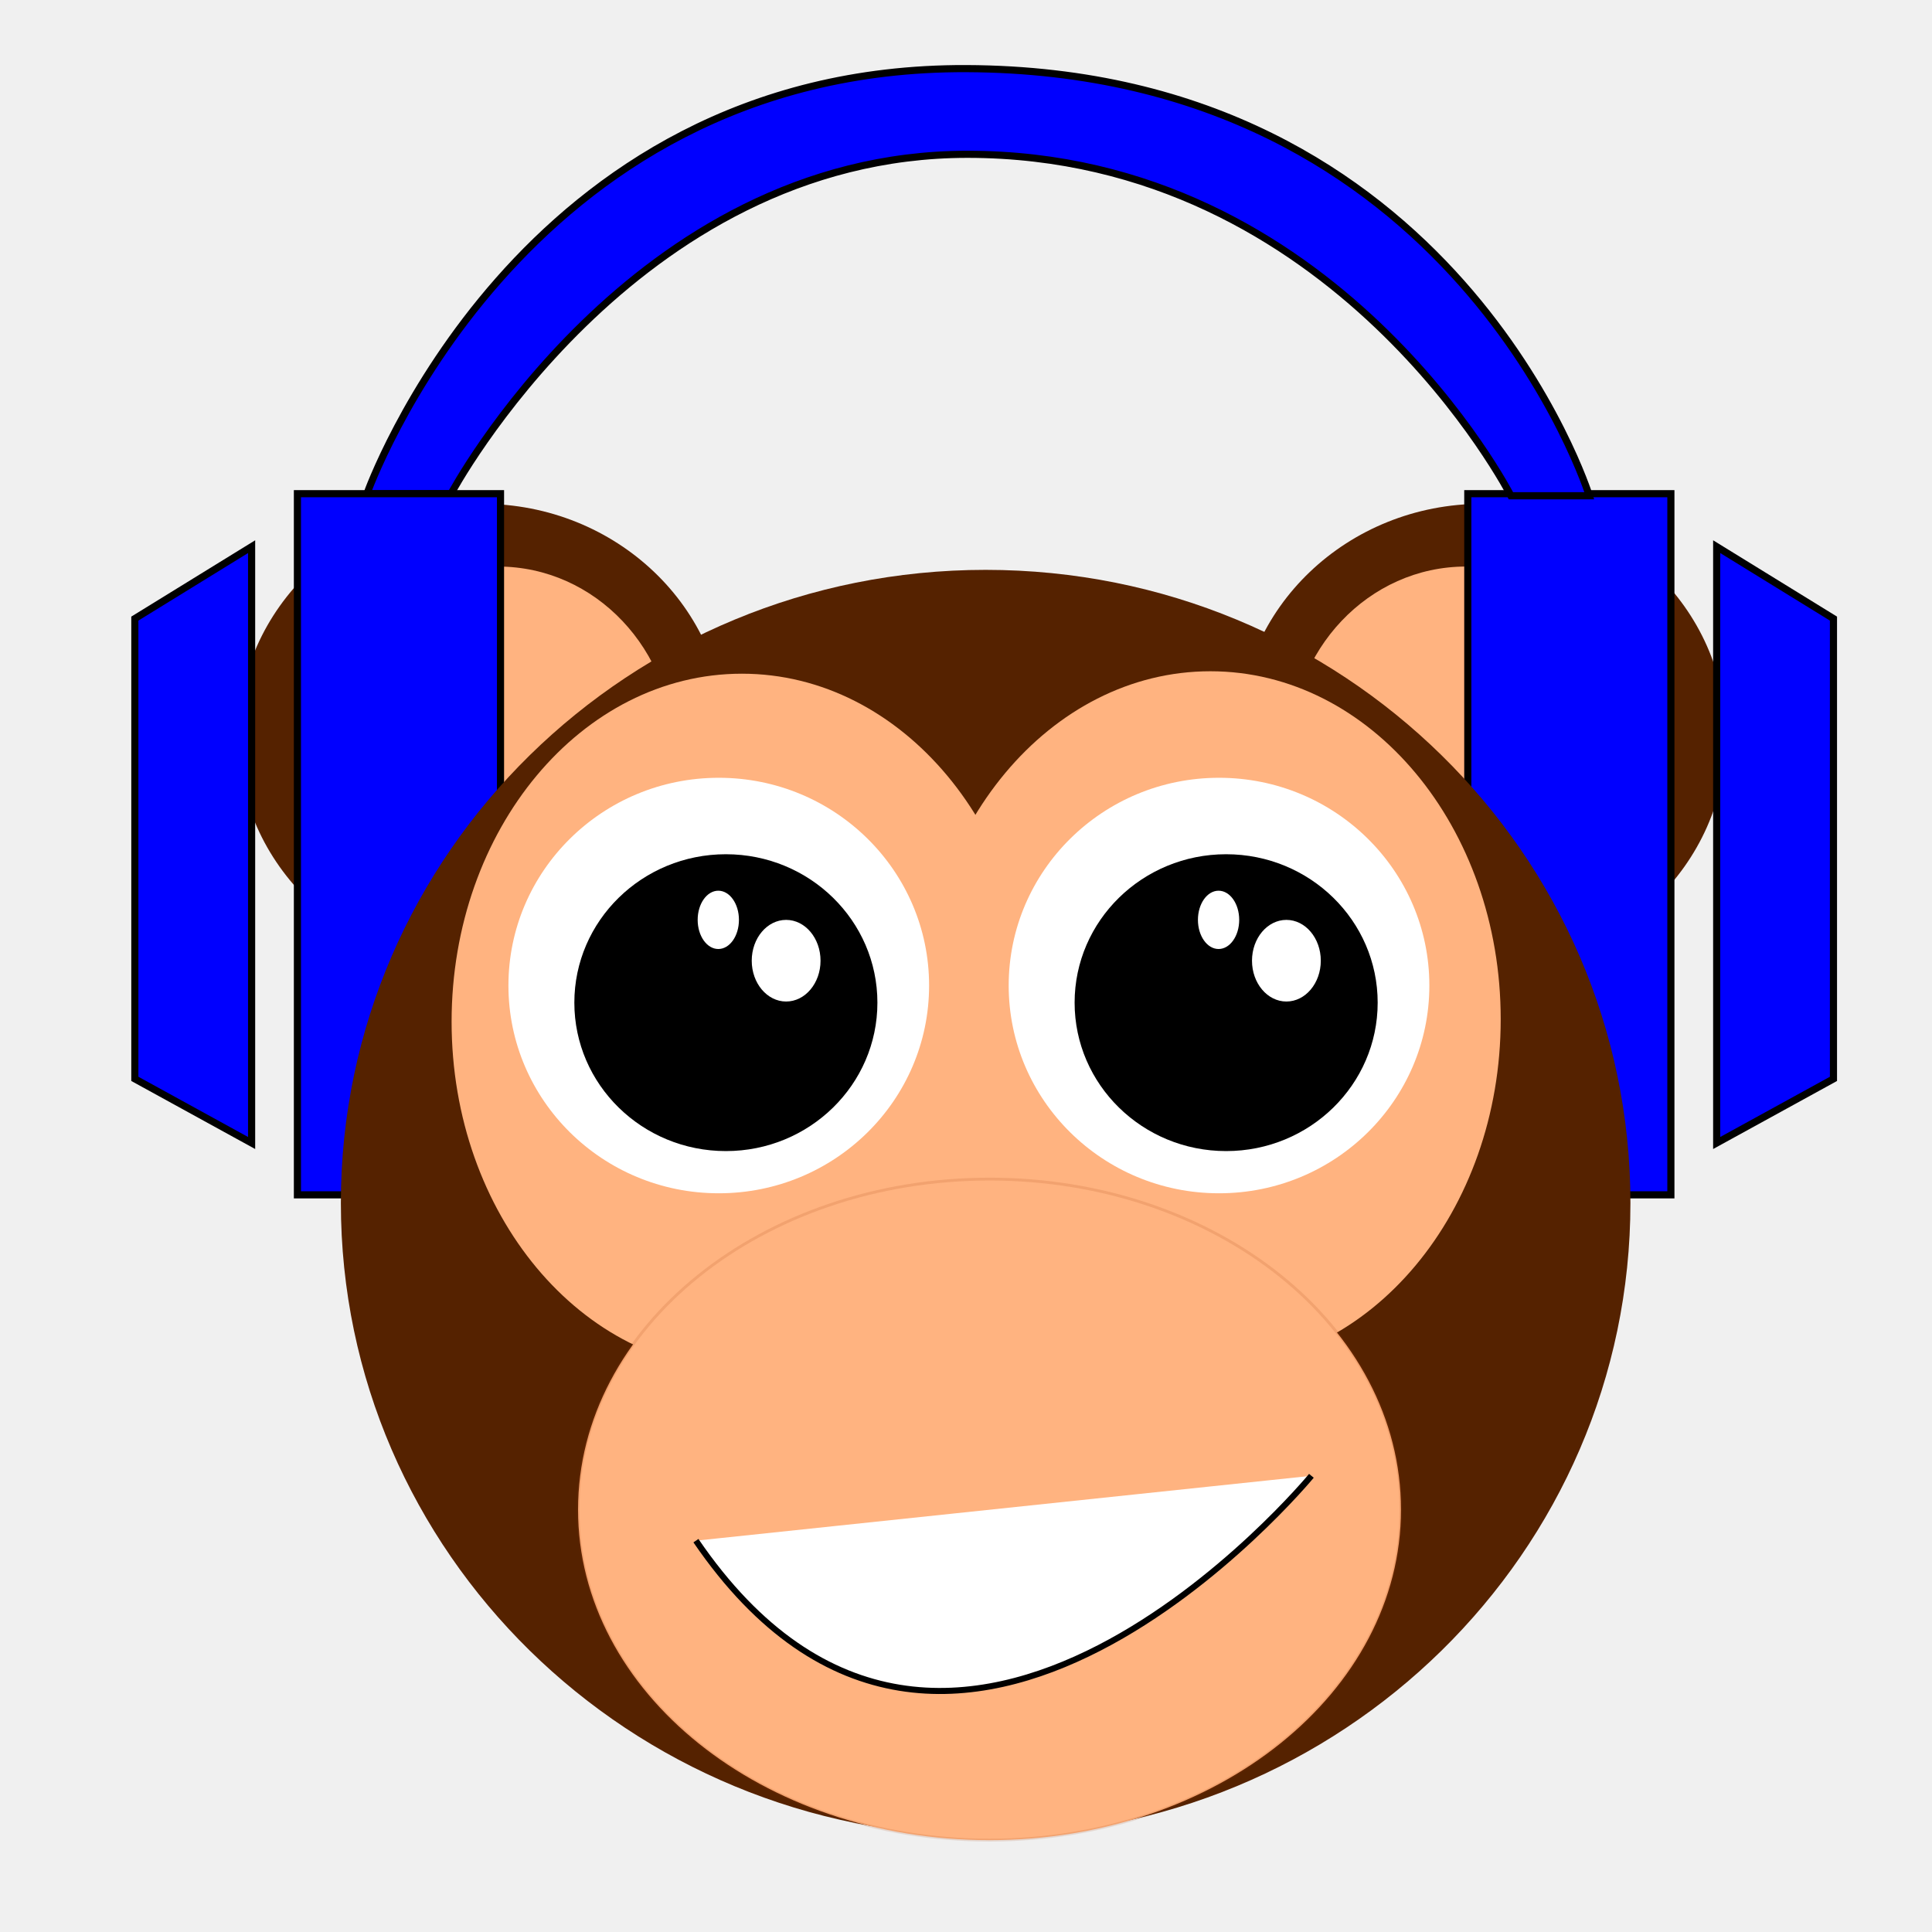
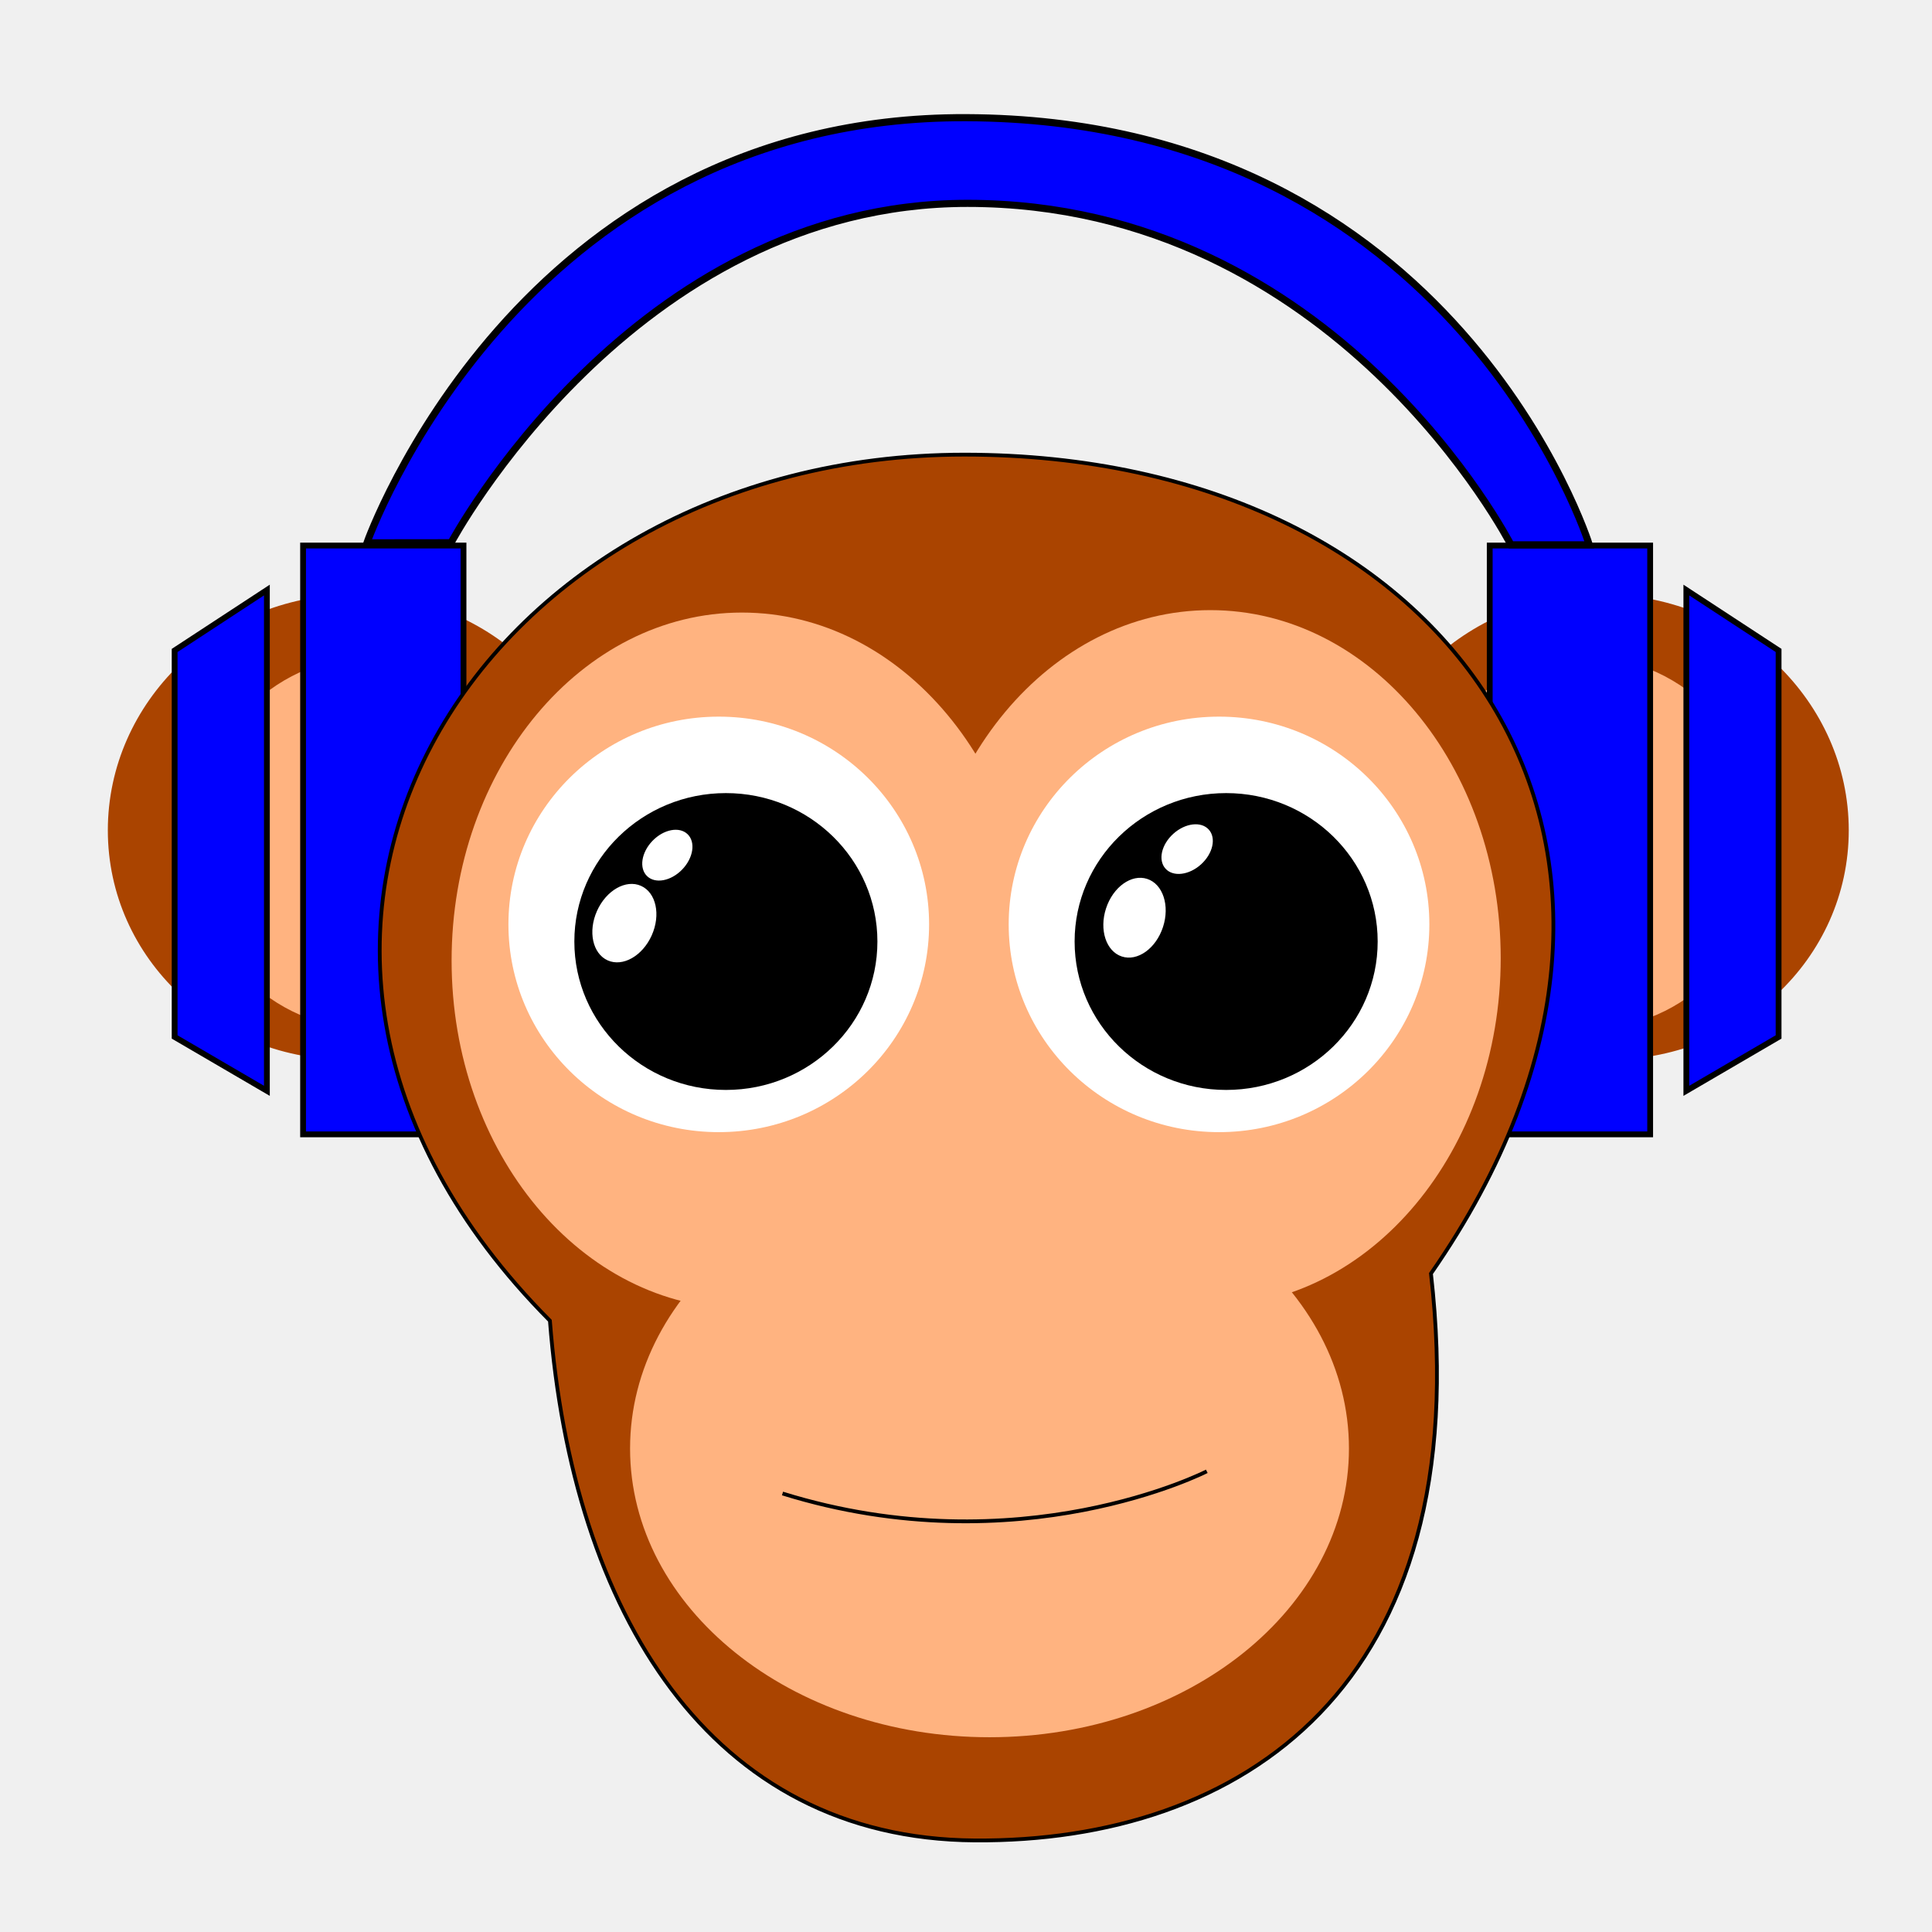
<svg xmlns="http://www.w3.org/2000/svg" xmlns:xlink="http://www.w3.org/1999/xlink" width="512" height="512" viewBox="0 0 135.467 135.467" version="1.1" id="svg5">
  <defs id="defs2">
+     <rect x="542.035" y="77.607" width="468.718" height="372.922" id="rect38" />
    <linearGradient id="linearGradient1432">
      <stop style="stop-color:#000000;stop-opacity:1;" offset="0" id="stop1430" />
    </linearGradient>
  </defs>
  <g id="layer7">
-     <ellipse style="font-variation-settings:normal;opacity:1;vector-effect:none;fill:#552200;fill-opacity:1;stroke-width:0.207;stroke-linecap:butt;stroke-linejoin:miter;stroke-miterlimit:4;stroke-dasharray:none;stroke-dashoffset:0;stroke-opacity:1;-inkscape-stroke:none;stop-color:#000000;stop-opacity:1" id="path1052" cx="103.931" cy="51.643" rx="17.098" ry="16.318" />
-     <ellipse style="font-variation-settings:normal;vector-effect:none;fill:#ffb380;fill-opacity:1;stroke-width:0.157;stroke-linecap:butt;stroke-linejoin:miter;stroke-miterlimit:4;stroke-dasharray:none;stroke-dashoffset:0;stroke-opacity:1;-inkscape-stroke:none;stop-color:#000000" id="path1052-9" cx="102.784" cy="52.749" rx="12.33" ry="13.024" />
-     <use x="0" y="0" xlink:href="#path1052" id="use1448" transform="matrix(-1,0,0,1,137.7081,0)" width="100%" height="100%" />
-     <use x="0" y="0" xlink:href="#path1052-9" id="use1450" transform="matrix(-1,0,0,1,137.7081,0)" width="100%" height="100%" />
+     <ellipse style="font-variation-settings:normal;opacity:1;vector-effect:none;fill:#aa4400;fill-opacity:1;stroke-width:0.207;stroke-linecap:butt;stroke-linejoin:miter;stroke-miterlimit:4;stroke-dasharray:none;stroke-dashoffset:0;stroke-opacity:1;-inkscape-stroke:none;stop-color:#000000;stop-opacity:1" id="path1052" cx="112.541" cy="56.503" rx="17.1" ry="16.318" transform="matrix(0.9999124,0.01323419,0,1,0,0)" />
+     <ellipse style="font-variation-settings:normal;vector-effect:none;fill:#ffb380;fill-opacity:1;stroke-width:0.157;stroke-linecap:butt;stroke-linejoin:miter;stroke-miterlimit:4;stroke-dasharray:none;stroke-dashoffset:0;stroke-opacity:1;-inkscape-stroke:none;stop-color:#000000" id="path1052-9" cx="111.393" cy="57.609" rx="12.331" ry="13.024" transform="matrix(0.9999124,0.01323419,0,1,0,0)" />
+     <use x="0" y="0" xlink:href="#path1052" id="use855" transform="matrix(-1,0,0,1,137.1908,2.3628099e-8)" width="100%" height="100%" style="fill:#aa4400" />
+     <use x="0" y="0" xlink:href="#path1052-9" id="use857" transform="matrix(-1,0,0,1,137.1908,2.3628099e-8)" width="100%" height="100%" />
+   </g>
+   <g id="layer1" style="display:inline">
+     <rect style="font-variation-settings:normal;opacity:1;fill:#0000ff;fill-opacity:1;fill-rule:evenodd;stroke:#000000;stroke-width:0.407;stroke-linecap:butt;stroke-linejoin:miter;stroke-miterlimit:4;stroke-dasharray:none;stroke-dashoffset:0;stroke-opacity:1;stop-color:#000000;stop-opacity:1" id="rect9" width="11.249" height="41.286" x="104.456" y="38.252" />
+     <path style="font-variation-settings:normal;opacity:1;fill:#0000ff;fill-opacity:1;stroke:#000000;stroke-width:0.407;stroke-linecap:butt;stroke-linejoin:miter;stroke-miterlimit:4;stroke-dasharray:none;stroke-dashoffset:0;stroke-opacity:1;stop-color:#000000;stop-opacity:1" d="M 118.242,76.486 V 41.372 l 6.468,4.236 v 27.101 z" id="path11" />
+     <path style="opacity:1;fill:#0000ff;fill-opacity:1;stroke:#000000;stroke-width:0.5;stroke-linecap:butt;stroke-linejoin:miter;stroke-miterlimit:4;stroke-dasharray:none;stroke-opacity:1" d="m 25.729,38.062 c 0,0 10.557,-29.934 42.029,-29.811 34.345,0.134 43.68,29.95 43.68,29.95 h -5.495 c 0,0 -12.246,-23.942 -38.107,-23.942 -23.52,0 -36.208,23.796 -36.208,23.796 z" id="path1306" />
+     <use x="0" y="0" xlink:href="#rect9" id="use1436" transform="matrix(-1,0,0,1,136.9558,2.3628099e-8)" width="100%" height="100%" style="fill:#0000ff;stroke:#000000;stroke-width:0.5;stroke-miterlimit:4;stroke-dasharray:none" />
+     <use x="0" y="0" xlink:href="#path11" id="use1438" transform="matrix(-1,0,0,1,136.9558,2.3628099e-8)" width="100%" height="100%" style="fill:#0000ff;stroke:#000000;stroke-width:0.5;stroke-miterlimit:4;stroke-dasharray:none" />
  </g>
  <g id="layer2" style="display:inline">
-     <g id="layer1" style="display:inline">
-       <rect style="font-variation-settings:normal;opacity:1;fill:#0000ff;fill-opacity:1;fill-rule:evenodd;stroke-width:0.5;stroke-linecap:butt;stroke-linejoin:miter;stroke-miterlimit:4;stroke-dasharray:none;stroke-dashoffset:0;stroke-opacity:1;stop-color:#000000;stop-opacity:1;stroke:#000000" id="rect9" width="14.24" height="49.163" x="102.918" y="34.616" />
-       <path style="font-variation-settings:normal;opacity:1;fill:#0000ff;fill-opacity:1;stroke:#000000;stroke-width:0.5;stroke-linecap:butt;stroke-linejoin:miter;stroke-miterlimit:4;stroke-dasharray:none;stroke-dashoffset:0;stroke-opacity:1;stop-color:#000000;stop-opacity:1" d="M 120.37,80.144 V 38.331 l 8.188,5.044 v 32.272 z" id="path11" />
-       <path style="opacity:1;fill:#0000ff;fill-opacity:1;stroke:#000000;stroke-width:0.5;stroke-linecap:butt;stroke-linejoin:miter;stroke-miterlimit:4;stroke-dasharray:none;stroke-opacity:1" d="m 25.729,34.622 c 0,0 10.557,-29.934 42.029,-29.811 34.345,0.134 43.68,29.95 43.68,29.95 h -5.495 c 0,0 -12.246,-23.942 -38.107,-23.942 -23.52,0 -36.208,23.796 -36.208,23.796 z" id="path1306" />
-       <use x="0" y="0" xlink:href="#rect9" id="use1436" transform="matrix(-1,0,0,1,138.0124,0)" width="100%" height="100%" style="fill:#0000ff;stroke:#000000;stroke-width:0.5;stroke-miterlimit:4;stroke-dasharray:none" />
-       <use x="0" y="0" xlink:href="#path11" id="use1438" transform="matrix(-1,0,0,1,138.0124,0)" width="100%" height="100%" style="fill:#0000ff;stroke:#000000;stroke-width:0.5;stroke-miterlimit:4;stroke-dasharray:none" />
-     </g>
-     <ellipse style="font-variation-settings:normal;opacity:1;vector-effect:none;fill:#552200;fill-opacity:1;stroke-width:0.213;stroke-linecap:butt;stroke-linejoin:miter;stroke-miterlimit:4;stroke-dasharray:none;stroke-dashoffset:0;stroke-opacity:1;-inkscape-stroke:none;stop-color:#000000;stop-opacity:1" id="path884" cx="69.111" cy="84.346" rx="45.21" ry="44.389" />
+     <path id="path909" style="fill:#aa4400;stroke:#000000;stroke-width:0.265px;stroke-linecap:butt;stroke-linejoin:miter;stroke-opacity:1" d="M 38.558,92.604 C 12.021,65.913 33.293,31.878 67.62,31.878 c 34.327,0 53.447,27.608 32.715,57.42 3.312,29.061 -13.405,39.877 -31.984,39.749 C 49.773,128.919 40.139,113.054 38.558,92.604 Z" />
  </g>
  <g id="layer3" style="display:inline">
-     <ellipse style="font-variation-settings:normal;opacity:1;vector-effect:none;fill:#ffb380;fill-opacity:1;stroke-width:0.171;stroke-linecap:butt;stroke-linejoin:miter;stroke-miterlimit:4;stroke-dasharray:none;stroke-dashoffset:0;stroke-opacity:1;-inkscape-stroke:none;stop-color:#000000;stop-opacity:1" id="path886" cy="71.469" cx="84.869" rx="20.357" ry="24.402" />
-     <ellipse style="font-variation-settings:normal;vector-effect:none;fill:#ffb380;fill-opacity:1;stroke-width:0.171;stroke-linecap:butt;stroke-linejoin:miter;stroke-miterlimit:4;stroke-dasharray:none;stroke-dashoffset:0;stroke-opacity:1;-inkscape-stroke:none;stop-color:#000000" id="path886-6" cy="71.64" cx="52.022" rx="20.357" ry="24.402" />
-     <ellipse style="font-variation-settings:normal;vector-effect:none;fill:#ffb380;fill-opacity:1;stroke:#a43500;stroke-width:0.199;stroke-linecap:butt;stroke-linejoin:miter;stroke-miterlimit:4;stroke-dasharray:none;stroke-dashoffset:0;stroke-opacity:0.133;-inkscape-stroke:none;stop-color:#000000" id="path886-3-5" cy="105.851" cx="69.382" rx="28.85" ry="23.176" />
+     <ellipse style="font-variation-settings:normal;opacity:1;vector-effect:none;fill:#ffb380;fill-opacity:1;stroke-width:0.171;stroke-linecap:butt;stroke-linejoin:miter;stroke-miterlimit:4;stroke-dasharray:none;stroke-dashoffset:0;stroke-opacity:1;-inkscape-stroke:none;stop-color:#000000;stop-opacity:1" id="path886" cy="67.183" cx="84.869" rx="20.357" ry="24.402" />
+     <ellipse style="font-variation-settings:normal;vector-effect:none;fill:#ffb380;fill-opacity:1;stroke-width:0.171;stroke-linecap:butt;stroke-linejoin:miter;stroke-miterlimit:4;stroke-dasharray:none;stroke-dashoffset:0;stroke-opacity:1;-inkscape-stroke:none;stop-color:#000000" id="path886-6" cy="67.353" cx="52.022" rx="20.357" ry="24.402" />
+     <ellipse style="font-variation-settings:normal;vector-effect:none;fill:#ffb380;fill-opacity:1;stroke:none;stroke-width:0.174;stroke-linecap:butt;stroke-linejoin:miter;stroke-miterlimit:4;stroke-dasharray:none;stroke-dashoffset:0;stroke-opacity:0.133;-inkscape-stroke:none;stop-color:#000000" id="path886-3-5" cy="101.565" cx="69.382" rx="25.203" ry="20.246" />
  </g>
  <g id="layer5" style="display:inline">
-     <path style="fill:#ffffff;stroke:#000000;stroke-width:0.425px;stroke-linecap:butt;stroke-linejoin:miter;stroke-opacity:1" d="m 48.797,108.028 c 17.85,26.127 43.155,-4.548 43.155,-4.548" id="path1049" />
+     <path style="fill:none;stroke:#000000;stroke-width:0.265px;stroke-linecap:butt;stroke-linejoin:miter;stroke-opacity:1" d="m 54.868,104.72 c 16.617,5.17 29.749,-1.555 29.749,-1.555" id="path1137" />
  </g>
  <g id="layer6" style="display:inline" />
  <g id="layer4" style="display:inline">
-     <ellipse style="font-variation-settings:normal;opacity:1;vector-effect:none;fill:#ffffff;fill-opacity:1;stroke-width:0.948;stroke-linecap:butt;stroke-linejoin:miter;stroke-miterlimit:4;stroke-dasharray:none;stroke-dashoffset:0;stroke-opacity:1;-inkscape-stroke:none;stop-color:#000000;stop-opacity:1" id="path971" cx="85.475" cy="69.103" rx="14.748" ry="14.567" />
-     <ellipse style="font-variation-settings:normal;opacity:1;vector-effect:none;fill:#000000;fill-opacity:1;stroke-width:0.329;stroke-linecap:butt;stroke-linejoin:miter;stroke-miterlimit:4;stroke-dasharray:none;stroke-dashoffset:0;stroke-opacity:1;-inkscape-stroke:none;stop-color:#000000;stop-opacity:1" id="path973" cx="85.974" cy="70.304" rx="10.625" ry="10.407" />
-     <ellipse style="font-variation-settings:normal;opacity:1;vector-effect:none;fill:#ffffff;fill-opacity:1;stroke-width:0.412;stroke-linecap:butt;stroke-linejoin:miter;stroke-miterlimit:4;stroke-dasharray:none;stroke-dashoffset:0;stroke-opacity:1;-inkscape-stroke:none;stop-color:#000000;stop-opacity:1" id="path978" cx="90.199" cy="67.362" rx="2.412" ry="2.862" />
-     <ellipse style="font-variation-settings:normal;vector-effect:none;fill:#ffffff;fill-opacity:1;stroke-width:0.27;stroke-linecap:butt;stroke-linejoin:miter;stroke-miterlimit:4;stroke-dasharray:none;stroke-dashoffset:0;stroke-opacity:1;-inkscape-stroke:none;stop-color:#000000" id="path978-2" cx="85.443" cy="64.498" rx="1.447" ry="2.044" />
+     <ellipse style="font-variation-settings:normal;opacity:1;vector-effect:none;fill:#ffffff;fill-opacity:1;stroke-width:0.948;stroke-linecap:butt;stroke-linejoin:miter;stroke-miterlimit:4;stroke-dasharray:none;stroke-dashoffset:0;stroke-opacity:1;-inkscape-stroke:none;stop-color:#000000;stop-opacity:1" id="path971" cx="85.475" cy="64.816" rx="14.748" ry="14.567" />
+     <ellipse style="font-variation-settings:normal;opacity:1;vector-effect:none;fill:#000000;fill-opacity:1;stroke-width:0.329;stroke-linecap:butt;stroke-linejoin:miter;stroke-miterlimit:4;stroke-dasharray:none;stroke-dashoffset:0;stroke-opacity:1;-inkscape-stroke:none;stop-color:#000000;stop-opacity:1" id="path973" cx="85.974" cy="66.017" rx="10.625" ry="10.407" />
+     <ellipse style="font-variation-settings:normal;opacity:1;vector-effect:none;fill:#ffffff;fill-opacity:1;stroke-width:0.384;stroke-linecap:butt;stroke-linejoin:miter;stroke-miterlimit:4;stroke-dasharray:none;stroke-dashoffset:0;stroke-opacity:1;-inkscape-stroke:none;stop-color:#000000;stop-opacity:1" id="path978" cx="95.601" cy="36.457" rx="2.101" ry="2.862" transform="rotate(18.09516)" />
+     <ellipse style="font-variation-settings:normal;vector-effect:none;fill:#ffffff;fill-opacity:1;stroke-width:0.27;stroke-linecap:butt;stroke-linejoin:miter;stroke-miterlimit:4;stroke-dasharray:none;stroke-dashoffset:0;stroke-opacity:1;-inkscape-stroke:none;stop-color:#000000" id="path978-2" cx="99.971" cy="-21.893" rx="1.447" ry="2.044" transform="rotate(47.92688)" />
    <use x="0" y="0" xlink:href="#path971" id="use1440" transform="translate(-35.07722)" width="100%" height="100%" />
    <use x="0" y="0" xlink:href="#path973" id="use1442" transform="translate(-35.07722)" width="100%" height="100%" />
-     <use x="0" y="0" xlink:href="#path978" id="use1444" transform="translate(-35.07722)" width="100%" height="100%" />
-     <use x="0" y="0" xlink:href="#path978-2" id="use1446" transform="translate(-35.07722)" width="100%" height="100%" />
+     <use x="0" y="0" xlink:href="#path978" id="use1444" transform="rotate(6.004645,58.03927,-276.4654)" width="100%" height="100%" />
+     <use x="0" y="0" xlink:href="#path978-2" id="use1446" transform="rotate(-3.925798,71.21797,591.4728)" width="100%" height="100%" />
  </g>
+   <g id="layer8" />
</svg>
